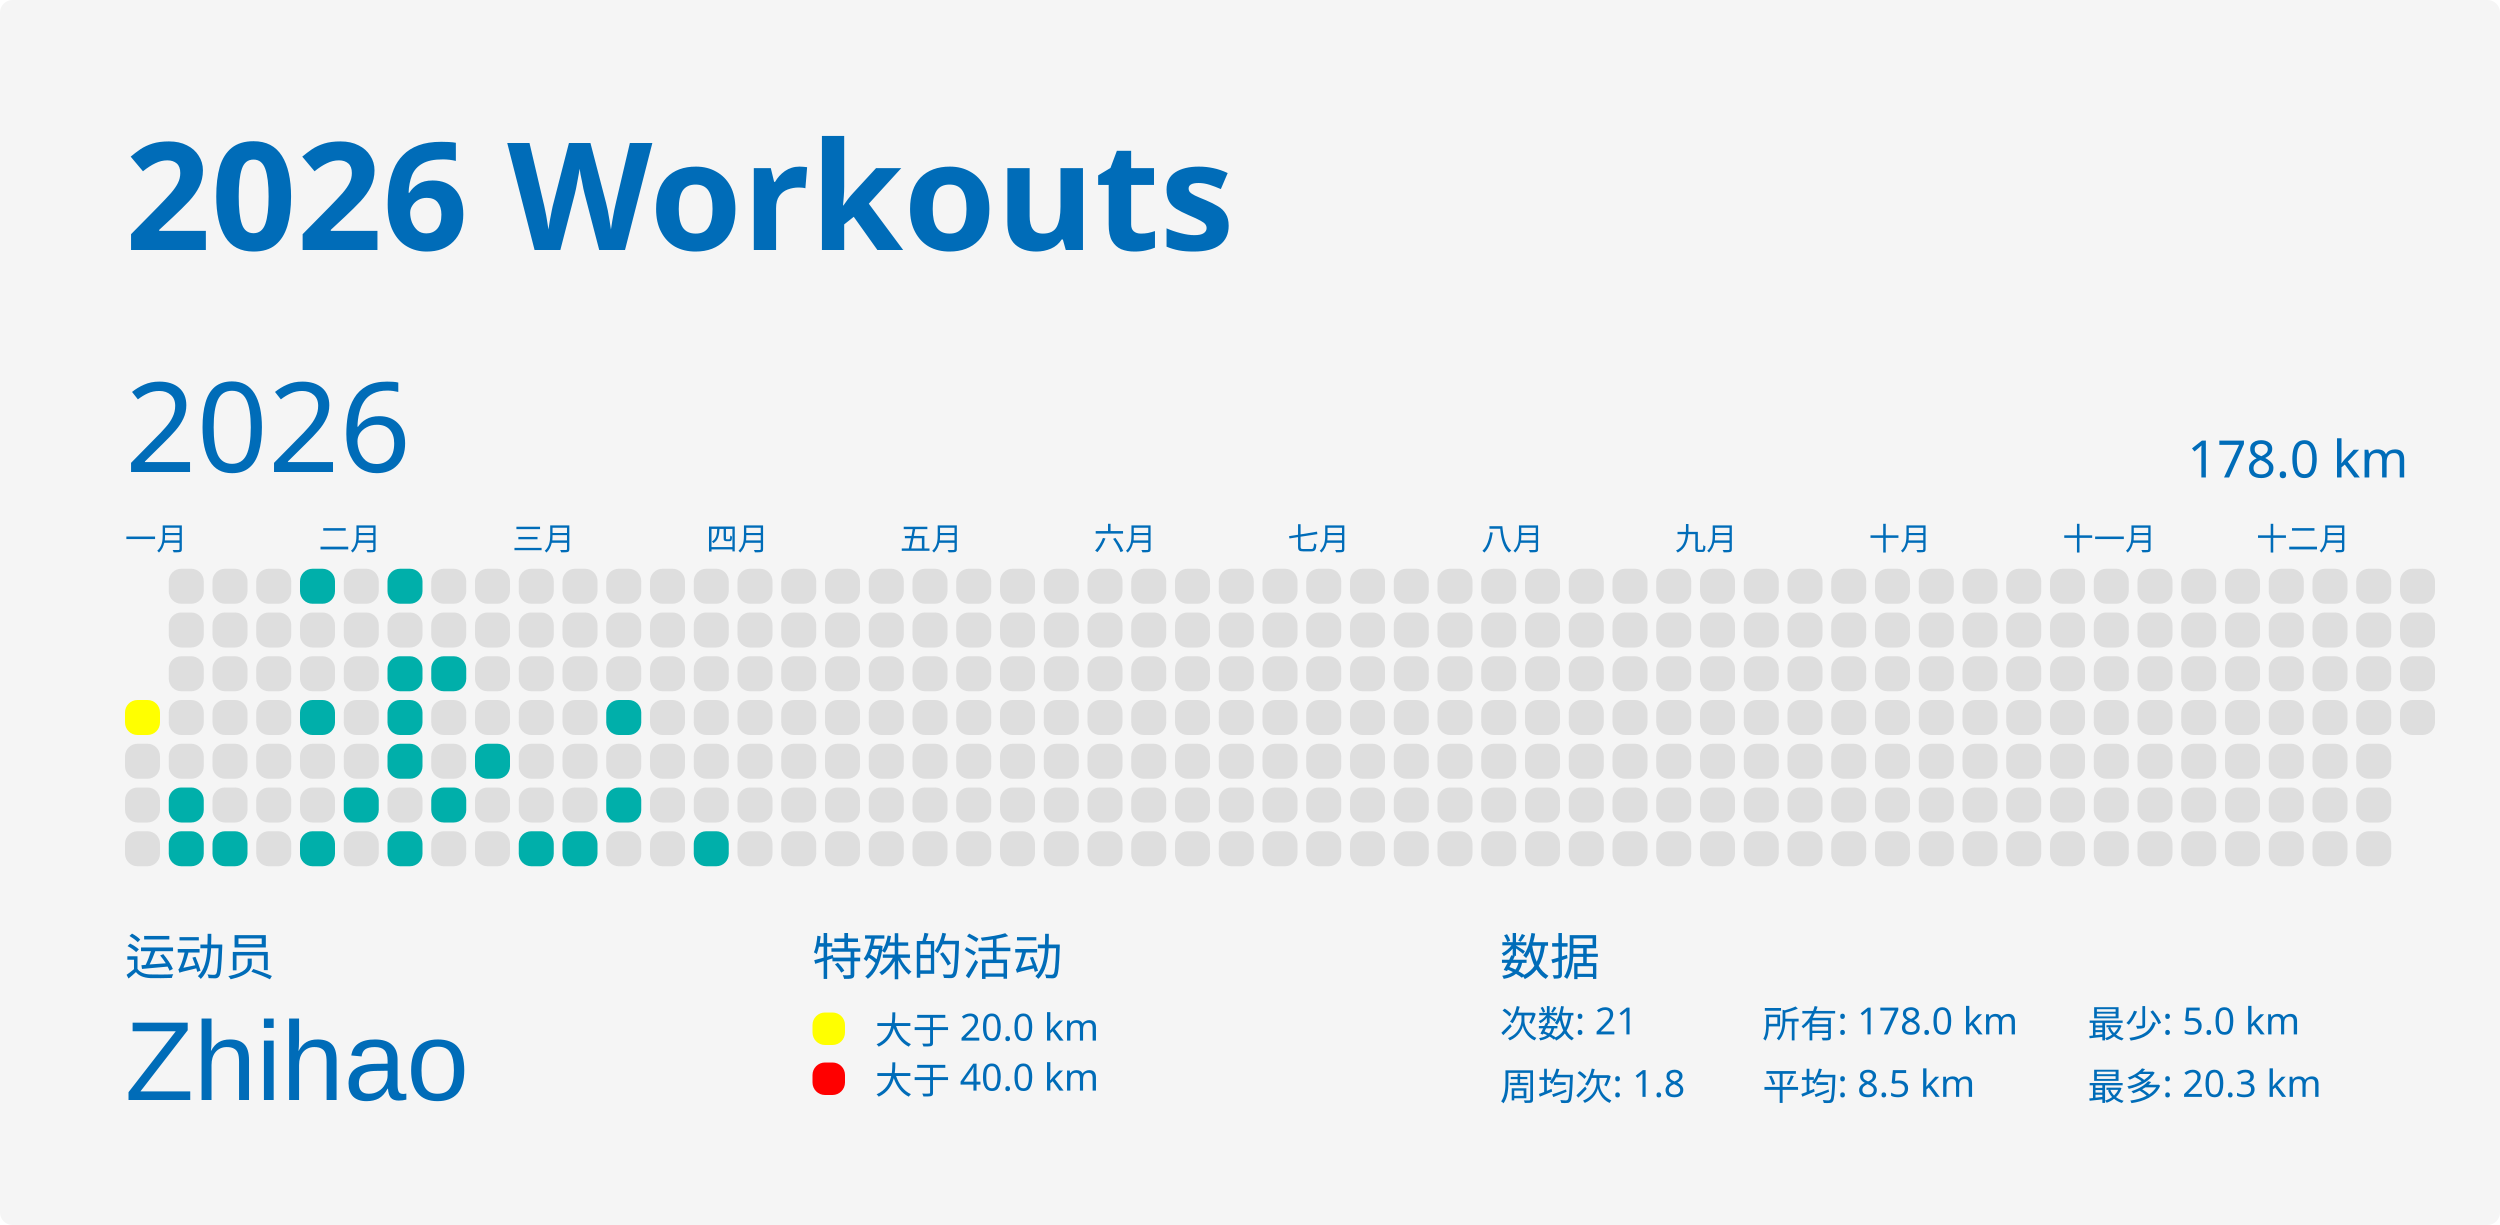
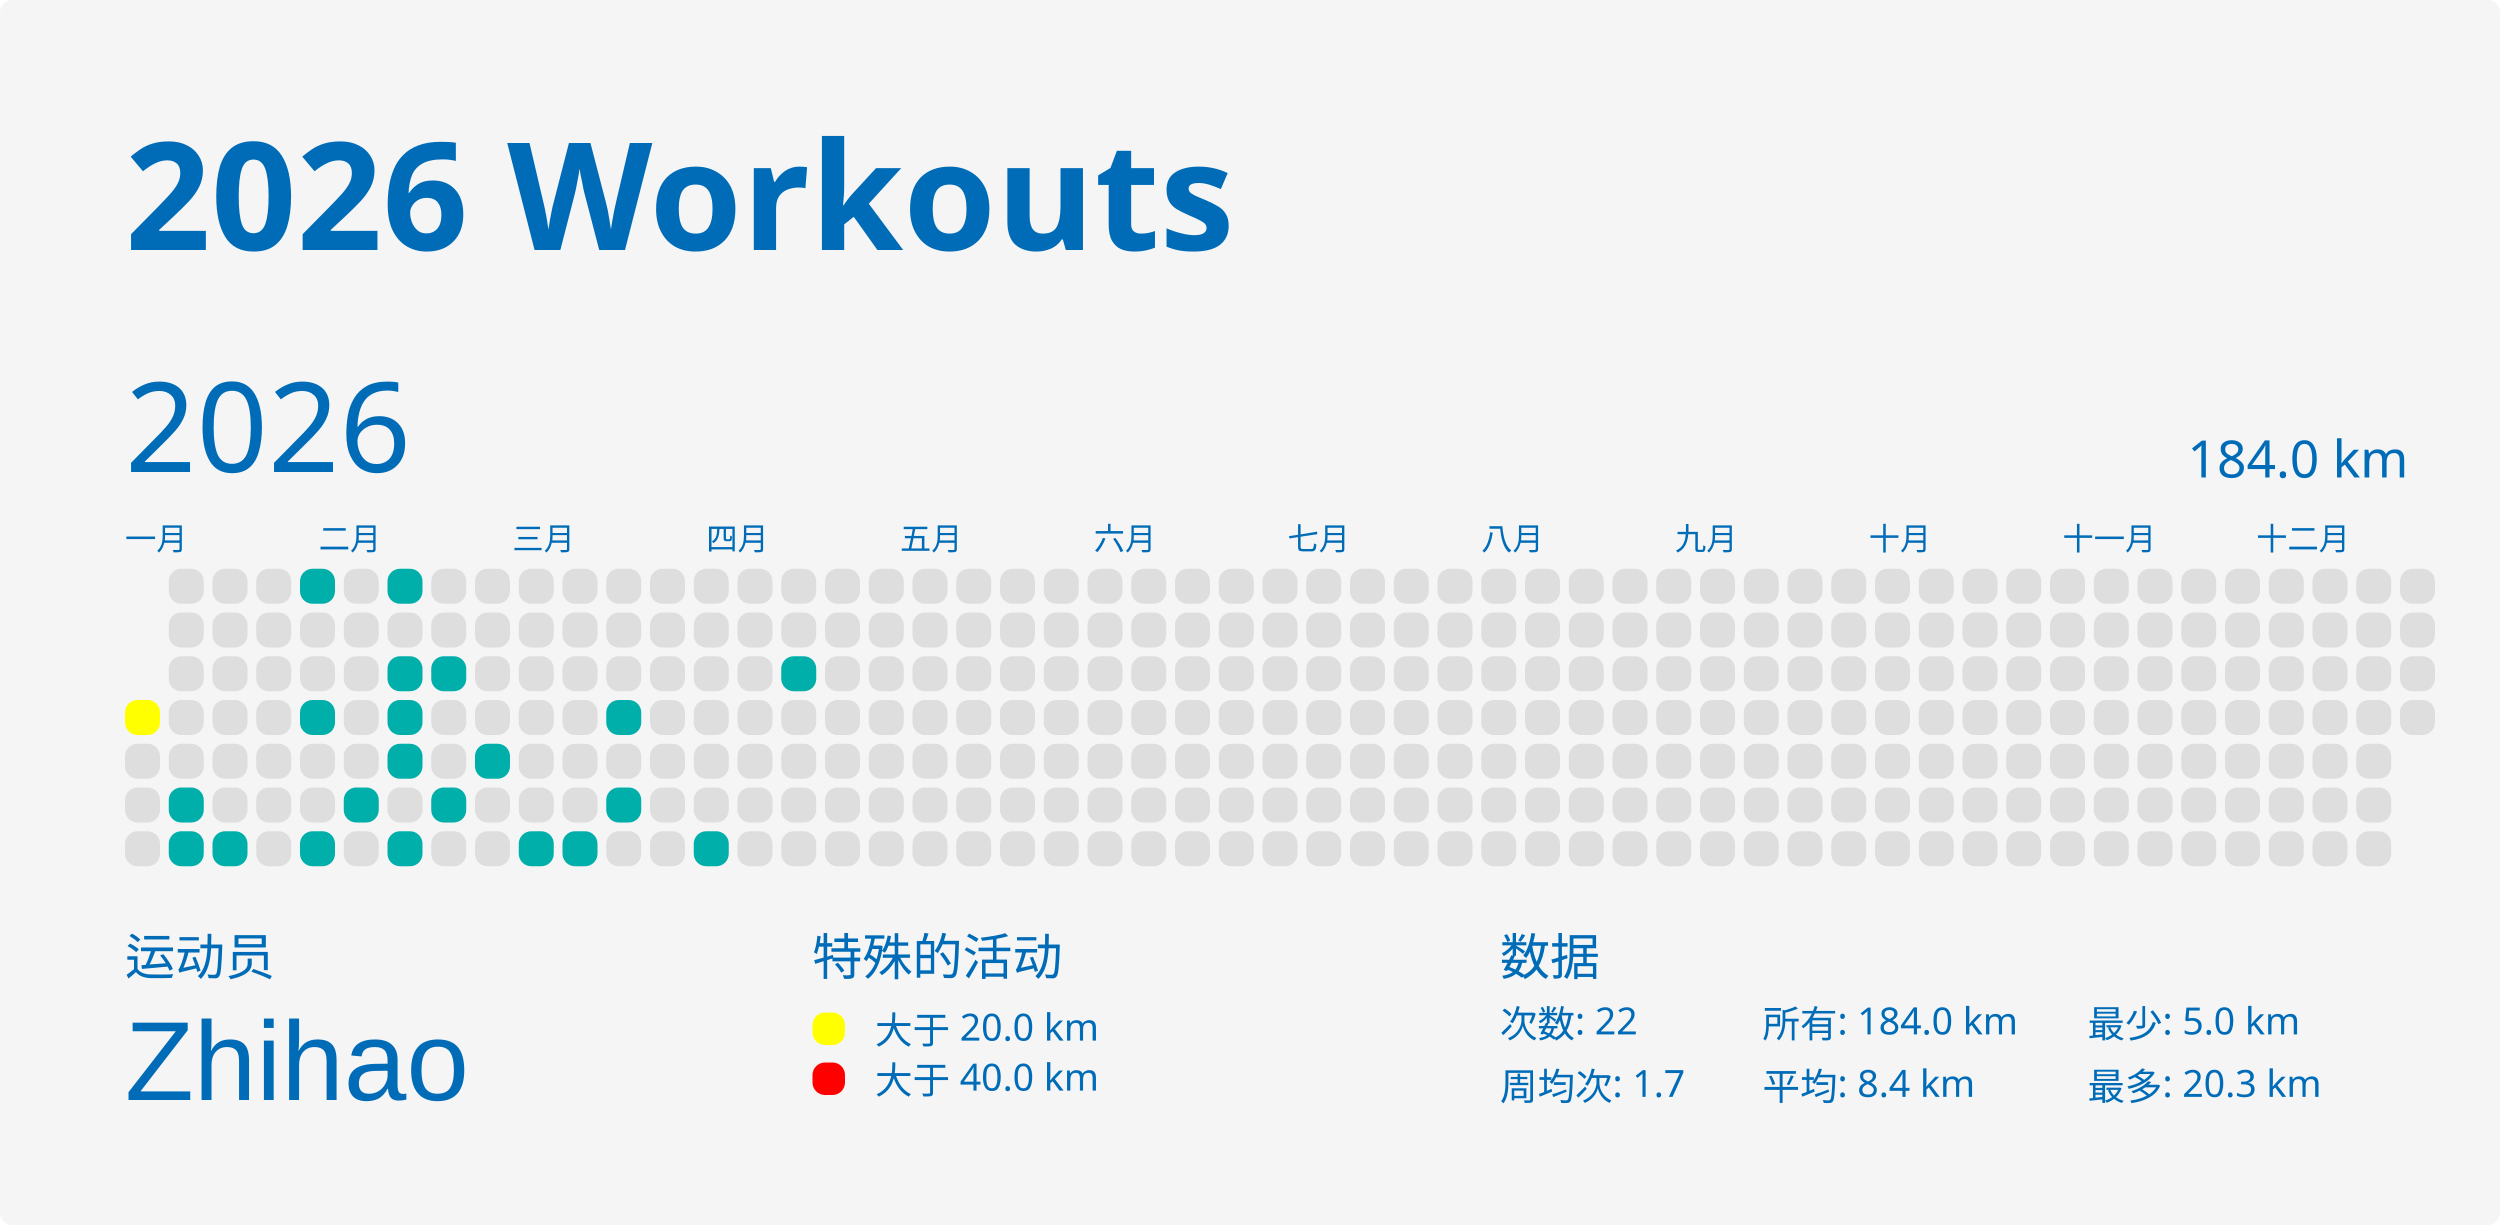
<svg xmlns="http://www.w3.org/2000/svg" baseProfile="full" height="98mm" version="1.1" viewBox="0,0,200,98" width="200mm">
  <defs />
  <rect fill="#f5f5f5" height="98" rx="1" ry="1" width="200" x="0" y="0" />
  <text fill="#006cb8" style="font-size:12px; font-family:MGI-Regular; font-weight:bold;" x="10" y="20">2026 Workouts</text>
  <text fill="#006cb8" style="font-size:4px; font-family:MGI-Regular" x="10" y="78">运动员</text>
  <text fill="#006cb8" style="font-size:9px; font-family:Arial" x="10" y="88">Zhihao</text>
  <text fill="#006cb8" style="font-size:4px; font-family:MGI-Regular" x="65" y="78">特殊的活动</text>
  <rect fill="yellow" height="2.6" rx="1" ry="1" width="2.6" x="65" y="81" />
  <text fill="#006cb8" style="font-size:3px; font-family:MGI-Regular" x="70" y="83.5">大于 20.0 km</text>
  <rect fill="red" height="2.6" rx="1" ry="1" width="2.6" x="65" y="85" />
  <text fill="#006cb8" style="font-size:3px; font-family:MGI-Regular" x="70" y="87.5">大于 40.0 km</text>
  <text fill="#006cb8" style="font-size:4px; font-family:MGI-Regular" x="120" y="78">数据</text>
-   <text fill="#006cb8" style="font-size:3px; font-family:MGI-Regular" x="120" y="83">次数: 21</text>
-   <text fill="#006cb8" style="font-size:3px; font-family:MGI-Regular" x="120" y="88">周均次: 1.8</text>
-   <text fill="#006cb8" style="font-size:3px; font-family:MGI-Regular" x="141" y="83">所有: 178.0 km</text>
-   <text fill="#006cb8" style="font-size:3px; font-family:MGI-Regular" x="141" y="88">平均: 8.5 km</text>
+   <text fill="#006cb8" style="font-size:3px; font-family:MGI-Regular" x="120" y="83">次数: 22</text>
+   <text fill="#006cb8" style="font-size:3px; font-family:MGI-Regular" x="120" y="88">周均次: 1.7</text>
+   <text fill="#006cb8" style="font-size:3px; font-family:MGI-Regular" x="141" y="83">所有: 184.0 km</text>
+   <text fill="#006cb8" style="font-size:3px; font-family:MGI-Regular" x="141" y="88">平均: 8.4 km</text>
  <text fill="#006cb8" style="font-size:3px; font-family:MGI-Regular" x="167" y="83">最少: 5.0 km</text>
  <text fill="#006cb8" style="font-size:3px; font-family:MGI-Regular" x="167" y="88">最多: 20.3 km</text>
  <text dominant-baseline="hanging" fill="#006cb8" style="font-size:10.0px; font-family:MGI-Regular;" x="10" y="30">2026</text>
-   <text dominant-baseline="hanging" fill="#006cb8" style="font-size:4.125px; font-family:MGI-Regular;" x="175" y="35">178.0 km</text>
+   <text dominant-baseline="hanging" fill="#006cb8" style="font-size:4.125px; font-family:MGI-Regular;" x="175" y="35">184.0 km</text>
  <text fill="#006cb8" style="font-size:2.5px; font-family:MGI-Regular" x="10.0" y="44">一月</text>
  <text fill="#006cb8" style="font-size:2.5px; font-family:MGI-Regular" x="25.5" y="44">二月</text>
  <text fill="#006cb8" style="font-size:2.5px; font-family:MGI-Regular" x="41.0" y="44">三月</text>
  <text fill="#006cb8" style="font-size:2.5px; font-family:MGI-Regular" x="56.5" y="44">四月</text>
  <text fill="#006cb8" style="font-size:2.5px; font-family:MGI-Regular" x="72.0" y="44">五月</text>
  <text fill="#006cb8" style="font-size:2.5px; font-family:MGI-Regular" x="87.5" y="44">六月</text>
  <text fill="#006cb8" style="font-size:2.5px; font-family:MGI-Regular" x="103.0" y="44">七月</text>
  <text fill="#006cb8" style="font-size:2.5px; font-family:MGI-Regular" x="118.5" y="44">八月</text>
  <text fill="#006cb8" style="font-size:2.5px; font-family:MGI-Regular" x="134.0" y="44">九月</text>
  <text fill="#006cb8" style="font-size:2.5px; font-family:MGI-Regular" x="149.5" y="44">十月</text>
  <text fill="#006cb8" style="font-size:2.5px; font-family:MGI-Regular" x="165.0" y="44">十一月</text>
  <text fill="#006cb8" style="font-size:2.5px; font-family:MGI-Regular" x="180.5" y="44">十二月</text>
  <rect fill="yellow" height="2.8" rx="1" ry="1" width="2.8" x="10.0" y="56.0" />
  <rect fill="#dedede" height="2.8" rx="1" ry="1" width="2.8" x="10.0" y="59.5" />
  <rect fill="#dedede" height="2.8" rx="1" ry="1" width="2.8" x="10.0" y="63.0" />
  <rect fill="#dedede" height="2.8" rx="1" ry="1" width="2.8" x="10.0" y="66.5" />
  <rect fill="#dedede" height="2.8" rx="1" ry="1" width="2.8" x="13.5" y="45.5" />
  <rect fill="#dedede" height="2.8" rx="1" ry="1" width="2.8" x="13.5" y="49.0" />
  <rect fill="#dedede" height="2.8" rx="1" ry="1" width="2.8" x="13.5" y="52.5" />
  <rect fill="#dedede" height="2.8" rx="1" ry="1" width="2.8" x="13.5" y="56.0" />
  <rect fill="#dedede" height="2.8" rx="1" ry="1" width="2.8" x="13.5" y="59.5" />
  <rect fill="#00AFAA" height="2.8" rx="1" ry="1" width="2.8" x="13.5" y="63.0" />
  <rect fill="#00AFAA" height="2.8" rx="1" ry="1" width="2.8" x="13.5" y="66.5" />
  <rect fill="#dedede" height="2.8" rx="1" ry="1" width="2.8" x="17.0" y="45.5" />
  <rect fill="#dedede" height="2.8" rx="1" ry="1" width="2.8" x="17.0" y="49.0" />
  <rect fill="#dedede" height="2.8" rx="1" ry="1" width="2.8" x="17.0" y="52.5" />
  <rect fill="#dedede" height="2.8" rx="1" ry="1" width="2.8" x="17.0" y="56.0" />
  <rect fill="#dedede" height="2.8" rx="1" ry="1" width="2.8" x="17.0" y="59.5" />
  <rect fill="#dedede" height="2.8" rx="1" ry="1" width="2.8" x="17.0" y="63.0" />
  <rect fill="#00AFAA" height="2.8" rx="1" ry="1" width="2.8" x="17.0" y="66.5" />
  <rect fill="#dedede" height="2.8" rx="1" ry="1" width="2.8" x="20.5" y="45.5" />
  <rect fill="#dedede" height="2.8" rx="1" ry="1" width="2.8" x="20.5" y="49.0" />
  <rect fill="#dedede" height="2.8" rx="1" ry="1" width="2.8" x="20.5" y="52.5" />
  <rect fill="#dedede" height="2.8" rx="1" ry="1" width="2.8" x="20.5" y="56.0" />
  <rect fill="#dedede" height="2.8" rx="1" ry="1" width="2.8" x="20.5" y="59.5" />
  <rect fill="#dedede" height="2.8" rx="1" ry="1" width="2.8" x="20.5" y="63.0" />
  <rect fill="#dedede" height="2.8" rx="1" ry="1" width="2.8" x="20.5" y="66.5" />
  <rect fill="#00AFAA" height="2.8" rx="1" ry="1" width="2.8" x="24.0" y="45.5" />
  <rect fill="#dedede" height="2.8" rx="1" ry="1" width="2.8" x="24.0" y="49.0" />
  <rect fill="#dedede" height="2.8" rx="1" ry="1" width="2.8" x="24.0" y="52.5" />
  <rect fill="#00AFAA" height="2.8" rx="1" ry="1" width="2.8" x="24.0" y="56.0" />
  <rect fill="#dedede" height="2.8" rx="1" ry="1" width="2.8" x="24.0" y="59.5" />
  <rect fill="#dedede" height="2.8" rx="1" ry="1" width="2.8" x="24.0" y="63.0" />
  <rect fill="#00AFAA" height="2.8" rx="1" ry="1" width="2.8" x="24.0" y="66.5" />
  <rect fill="#dedede" height="2.8" rx="1" ry="1" width="2.8" x="27.5" y="45.5" />
  <rect fill="#dedede" height="2.8" rx="1" ry="1" width="2.8" x="27.5" y="49.0" />
  <rect fill="#dedede" height="2.8" rx="1" ry="1" width="2.8" x="27.5" y="52.5" />
  <rect fill="#dedede" height="2.8" rx="1" ry="1" width="2.8" x="27.5" y="56.0" />
  <rect fill="#dedede" height="2.8" rx="1" ry="1" width="2.8" x="27.5" y="59.5" />
  <rect fill="#00AFAA" height="2.8" rx="1" ry="1" width="2.8" x="27.5" y="63.0" />
  <rect fill="#dedede" height="2.8" rx="1" ry="1" width="2.8" x="27.5" y="66.5" />
  <rect fill="#00AFAA" height="2.8" rx="1" ry="1" width="2.8" x="31.0" y="45.5" />
  <rect fill="#dedede" height="2.8" rx="1" ry="1" width="2.8" x="31.0" y="49.0" />
  <rect fill="#00AFAA" height="2.8" rx="1" ry="1" width="2.8" x="31.0" y="52.5" />
  <rect fill="#00AFAA" height="2.8" rx="1" ry="1" width="2.8" x="31.0" y="56.0" />
  <rect fill="#00AFAA" height="2.8" rx="1" ry="1" width="2.8" x="31.0" y="59.5" />
  <rect fill="#dedede" height="2.8" rx="1" ry="1" width="2.8" x="31.0" y="63.0" />
  <rect fill="#00AFAA" height="2.8" rx="1" ry="1" width="2.8" x="31.0" y="66.5" />
  <rect fill="#dedede" height="2.8" rx="1" ry="1" width="2.8" x="34.5" y="45.5" />
  <rect fill="#dedede" height="2.8" rx="1" ry="1" width="2.8" x="34.5" y="49.0" />
  <rect fill="#00AFAA" height="2.8" rx="1" ry="1" width="2.8" x="34.5" y="52.5" />
  <rect fill="#dedede" height="2.8" rx="1" ry="1" width="2.8" x="34.5" y="56.0" />
  <rect fill="#dedede" height="2.8" rx="1" ry="1" width="2.8" x="34.5" y="59.5" />
  <rect fill="#00AFAA" height="2.8" rx="1" ry="1" width="2.8" x="34.5" y="63.0" />
  <rect fill="#dedede" height="2.8" rx="1" ry="1" width="2.8" x="34.5" y="66.5" />
  <rect fill="#dedede" height="2.8" rx="1" ry="1" width="2.8" x="38.0" y="45.5" />
  <rect fill="#dedede" height="2.8" rx="1" ry="1" width="2.8" x="38.0" y="49.0" />
  <rect fill="#dedede" height="2.8" rx="1" ry="1" width="2.8" x="38.0" y="52.5" />
  <rect fill="#dedede" height="2.8" rx="1" ry="1" width="2.8" x="38.0" y="56.0" />
  <rect fill="#00AFAA" height="2.8" rx="1" ry="1" width="2.8" x="38.0" y="59.5" />
  <rect fill="#dedede" height="2.8" rx="1" ry="1" width="2.8" x="38.0" y="63.0" />
  <rect fill="#dedede" height="2.8" rx="1" ry="1" width="2.8" x="38.0" y="66.5" />
  <rect fill="#dedede" height="2.8" rx="1" ry="1" width="2.8" x="41.5" y="45.5" />
  <rect fill="#dedede" height="2.8" rx="1" ry="1" width="2.8" x="41.5" y="49.0" />
  <rect fill="#dedede" height="2.8" rx="1" ry="1" width="2.8" x="41.5" y="52.5" />
  <rect fill="#dedede" height="2.8" rx="1" ry="1" width="2.8" x="41.5" y="56.0" />
  <rect fill="#dedede" height="2.8" rx="1" ry="1" width="2.8" x="41.5" y="59.5" />
  <rect fill="#dedede" height="2.8" rx="1" ry="1" width="2.8" x="41.5" y="63.0" />
  <rect fill="#00AFAA" height="2.8" rx="1" ry="1" width="2.8" x="41.5" y="66.5" />
  <rect fill="#dedede" height="2.8" rx="1" ry="1" width="2.8" x="45.0" y="45.5" />
  <rect fill="#dedede" height="2.8" rx="1" ry="1" width="2.8" x="45.0" y="49.0" />
  <rect fill="#dedede" height="2.8" rx="1" ry="1" width="2.8" x="45.0" y="52.5" />
  <rect fill="#dedede" height="2.8" rx="1" ry="1" width="2.8" x="45.0" y="56.0" />
  <rect fill="#dedede" height="2.8" rx="1" ry="1" width="2.8" x="45.0" y="59.5" />
  <rect fill="#dedede" height="2.8" rx="1" ry="1" width="2.8" x="45.0" y="63.0" />
  <rect fill="#00AFAA" height="2.8" rx="1" ry="1" width="2.8" x="45.0" y="66.5" />
  <rect fill="#dedede" height="2.8" rx="1" ry="1" width="2.8" x="48.5" y="45.5" />
  <rect fill="#dedede" height="2.8" rx="1" ry="1" width="2.8" x="48.5" y="49.0" />
  <rect fill="#dedede" height="2.8" rx="1" ry="1" width="2.8" x="48.5" y="52.5" />
  <rect fill="#00AFAA" height="2.8" rx="1" ry="1" width="2.8" x="48.5" y="56.0" />
  <rect fill="#dedede" height="2.8" rx="1" ry="1" width="2.8" x="48.5" y="59.5" />
  <rect fill="#00AFAA" height="2.8" rx="1" ry="1" width="2.8" x="48.5" y="63.0" />
  <rect fill="#dedede" height="2.8" rx="1" ry="1" width="2.8" x="48.5" y="66.5" />
  <rect fill="#dedede" height="2.8" rx="1" ry="1" width="2.8" x="52.0" y="45.5" />
  <rect fill="#dedede" height="2.8" rx="1" ry="1" width="2.8" x="52.0" y="49.0" />
  <rect fill="#dedede" height="2.8" rx="1" ry="1" width="2.8" x="52.0" y="52.5" />
  <rect fill="#dedede" height="2.8" rx="1" ry="1" width="2.8" x="52.0" y="56.0" />
  <rect fill="#dedede" height="2.8" rx="1" ry="1" width="2.8" x="52.0" y="59.5" />
  <rect fill="#dedede" height="2.8" rx="1" ry="1" width="2.8" x="52.0" y="63.0" />
  <rect fill="#dedede" height="2.8" rx="1" ry="1" width="2.8" x="52.0" y="66.5" />
  <rect fill="#dedede" height="2.8" rx="1" ry="1" width="2.8" x="55.5" y="45.5" />
  <rect fill="#dedede" height="2.8" rx="1" ry="1" width="2.8" x="55.5" y="49.0" />
  <rect fill="#dedede" height="2.8" rx="1" ry="1" width="2.8" x="55.5" y="52.5" />
  <rect fill="#dedede" height="2.8" rx="1" ry="1" width="2.8" x="55.5" y="56.0" />
  <rect fill="#dedede" height="2.8" rx="1" ry="1" width="2.8" x="55.5" y="59.5" />
  <rect fill="#dedede" height="2.8" rx="1" ry="1" width="2.8" x="55.5" y="63.0" />
  <rect fill="#00AFAA" height="2.8" rx="1" ry="1" width="2.8" x="55.5" y="66.5" />
  <rect fill="#dedede" height="2.8" rx="1" ry="1" width="2.8" x="59.0" y="45.5" />
  <rect fill="#dedede" height="2.8" rx="1" ry="1" width="2.8" x="59.0" y="49.0" />
  <rect fill="#dedede" height="2.8" rx="1" ry="1" width="2.8" x="59.0" y="52.5" />
  <rect fill="#dedede" height="2.8" rx="1" ry="1" width="2.8" x="59.0" y="56.0" />
  <rect fill="#dedede" height="2.8" rx="1" ry="1" width="2.8" x="59.0" y="59.5" />
  <rect fill="#dedede" height="2.8" rx="1" ry="1" width="2.8" x="59.0" y="63.0" />
  <rect fill="#dedede" height="2.8" rx="1" ry="1" width="2.8" x="59.0" y="66.5" />
  <rect fill="#dedede" height="2.8" rx="1" ry="1" width="2.8" x="62.5" y="45.5" />
  <rect fill="#dedede" height="2.8" rx="1" ry="1" width="2.8" x="62.5" y="49.0" />
-   <rect fill="#dedede" height="2.8" rx="1" ry="1" width="2.8" x="62.5" y="52.5" />
+   <rect fill="#00AFAA" height="2.8" rx="1" ry="1" width="2.8" x="62.5" y="52.5" />
  <rect fill="#dedede" height="2.8" rx="1" ry="1" width="2.8" x="62.5" y="56.0" />
  <rect fill="#dedede" height="2.8" rx="1" ry="1" width="2.8" x="62.5" y="59.5" />
  <rect fill="#dedede" height="2.8" rx="1" ry="1" width="2.8" x="62.5" y="63.0" />
  <rect fill="#dedede" height="2.8" rx="1" ry="1" width="2.8" x="62.5" y="66.5" />
  <rect fill="#dedede" height="2.8" rx="1" ry="1" width="2.8" x="66.0" y="45.5" />
  <rect fill="#dedede" height="2.8" rx="1" ry="1" width="2.8" x="66.0" y="49.0" />
  <rect fill="#dedede" height="2.8" rx="1" ry="1" width="2.8" x="66.0" y="52.5" />
  <rect fill="#dedede" height="2.8" rx="1" ry="1" width="2.8" x="66.0" y="56.0" />
  <rect fill="#dedede" height="2.8" rx="1" ry="1" width="2.8" x="66.0" y="59.5" />
  <rect fill="#dedede" height="2.8" rx="1" ry="1" width="2.8" x="66.0" y="63.0" />
  <rect fill="#dedede" height="2.8" rx="1" ry="1" width="2.8" x="66.0" y="66.5" />
  <rect fill="#dedede" height="2.8" rx="1" ry="1" width="2.8" x="69.5" y="45.5" />
  <rect fill="#dedede" height="2.8" rx="1" ry="1" width="2.8" x="69.5" y="49.0" />
  <rect fill="#dedede" height="2.8" rx="1" ry="1" width="2.8" x="69.5" y="52.5" />
  <rect fill="#dedede" height="2.8" rx="1" ry="1" width="2.8" x="69.5" y="56.0" />
  <rect fill="#dedede" height="2.8" rx="1" ry="1" width="2.8" x="69.5" y="59.5" />
  <rect fill="#dedede" height="2.8" rx="1" ry="1" width="2.8" x="69.5" y="63.0" />
  <rect fill="#dedede" height="2.8" rx="1" ry="1" width="2.8" x="69.5" y="66.5" />
  <rect fill="#dedede" height="2.8" rx="1" ry="1" width="2.8" x="73.0" y="45.5" />
  <rect fill="#dedede" height="2.8" rx="1" ry="1" width="2.8" x="73.0" y="49.0" />
  <rect fill="#dedede" height="2.8" rx="1" ry="1" width="2.8" x="73.0" y="52.5" />
  <rect fill="#dedede" height="2.8" rx="1" ry="1" width="2.8" x="73.0" y="56.0" />
  <rect fill="#dedede" height="2.8" rx="1" ry="1" width="2.8" x="73.0" y="59.5" />
  <rect fill="#dedede" height="2.8" rx="1" ry="1" width="2.8" x="73.0" y="63.0" />
  <rect fill="#dedede" height="2.8" rx="1" ry="1" width="2.8" x="73.0" y="66.5" />
  <rect fill="#dedede" height="2.8" rx="1" ry="1" width="2.8" x="76.5" y="45.5" />
  <rect fill="#dedede" height="2.8" rx="1" ry="1" width="2.8" x="76.5" y="49.0" />
  <rect fill="#dedede" height="2.8" rx="1" ry="1" width="2.8" x="76.5" y="52.5" />
  <rect fill="#dedede" height="2.8" rx="1" ry="1" width="2.8" x="76.5" y="56.0" />
  <rect fill="#dedede" height="2.8" rx="1" ry="1" width="2.8" x="76.5" y="59.5" />
  <rect fill="#dedede" height="2.8" rx="1" ry="1" width="2.8" x="76.5" y="63.0" />
  <rect fill="#dedede" height="2.8" rx="1" ry="1" width="2.8" x="76.5" y="66.5" />
  <rect fill="#dedede" height="2.8" rx="1" ry="1" width="2.8" x="80.0" y="45.5" />
  <rect fill="#dedede" height="2.8" rx="1" ry="1" width="2.8" x="80.0" y="49.0" />
  <rect fill="#dedede" height="2.8" rx="1" ry="1" width="2.8" x="80.0" y="52.5" />
  <rect fill="#dedede" height="2.8" rx="1" ry="1" width="2.8" x="80.0" y="56.0" />
  <rect fill="#dedede" height="2.8" rx="1" ry="1" width="2.8" x="80.0" y="59.5" />
  <rect fill="#dedede" height="2.8" rx="1" ry="1" width="2.8" x="80.0" y="63.0" />
  <rect fill="#dedede" height="2.8" rx="1" ry="1" width="2.8" x="80.0" y="66.5" />
  <rect fill="#dedede" height="2.8" rx="1" ry="1" width="2.8" x="83.5" y="45.5" />
  <rect fill="#dedede" height="2.8" rx="1" ry="1" width="2.8" x="83.5" y="49.0" />
  <rect fill="#dedede" height="2.8" rx="1" ry="1" width="2.8" x="83.5" y="52.5" />
  <rect fill="#dedede" height="2.8" rx="1" ry="1" width="2.8" x="83.5" y="56.0" />
  <rect fill="#dedede" height="2.8" rx="1" ry="1" width="2.8" x="83.5" y="59.5" />
  <rect fill="#dedede" height="2.8" rx="1" ry="1" width="2.8" x="83.5" y="63.0" />
  <rect fill="#dedede" height="2.8" rx="1" ry="1" width="2.8" x="83.5" y="66.5" />
  <rect fill="#dedede" height="2.8" rx="1" ry="1" width="2.8" x="87.0" y="45.5" />
  <rect fill="#dedede" height="2.8" rx="1" ry="1" width="2.8" x="87.0" y="49.0" />
  <rect fill="#dedede" height="2.8" rx="1" ry="1" width="2.8" x="87.0" y="52.5" />
  <rect fill="#dedede" height="2.8" rx="1" ry="1" width="2.8" x="87.0" y="56.0" />
  <rect fill="#dedede" height="2.8" rx="1" ry="1" width="2.8" x="87.0" y="59.5" />
  <rect fill="#dedede" height="2.8" rx="1" ry="1" width="2.8" x="87.0" y="63.0" />
  <rect fill="#dedede" height="2.8" rx="1" ry="1" width="2.8" x="87.0" y="66.5" />
  <rect fill="#dedede" height="2.8" rx="1" ry="1" width="2.8" x="90.5" y="45.5" />
  <rect fill="#dedede" height="2.8" rx="1" ry="1" width="2.8" x="90.5" y="49.0" />
  <rect fill="#dedede" height="2.8" rx="1" ry="1" width="2.8" x="90.5" y="52.5" />
  <rect fill="#dedede" height="2.8" rx="1" ry="1" width="2.8" x="90.5" y="56.0" />
  <rect fill="#dedede" height="2.8" rx="1" ry="1" width="2.8" x="90.5" y="59.5" />
  <rect fill="#dedede" height="2.8" rx="1" ry="1" width="2.8" x="90.5" y="63.0" />
  <rect fill="#dedede" height="2.8" rx="1" ry="1" width="2.8" x="90.5" y="66.5" />
  <rect fill="#dedede" height="2.8" rx="1" ry="1" width="2.8" x="94.0" y="45.5" />
  <rect fill="#dedede" height="2.8" rx="1" ry="1" width="2.8" x="94.0" y="49.0" />
  <rect fill="#dedede" height="2.8" rx="1" ry="1" width="2.8" x="94.0" y="52.5" />
  <rect fill="#dedede" height="2.8" rx="1" ry="1" width="2.8" x="94.0" y="56.0" />
  <rect fill="#dedede" height="2.8" rx="1" ry="1" width="2.8" x="94.0" y="59.5" />
  <rect fill="#dedede" height="2.8" rx="1" ry="1" width="2.8" x="94.0" y="63.0" />
  <rect fill="#dedede" height="2.8" rx="1" ry="1" width="2.8" x="94.0" y="66.5" />
  <rect fill="#dedede" height="2.8" rx="1" ry="1" width="2.8" x="97.5" y="45.5" />
  <rect fill="#dedede" height="2.8" rx="1" ry="1" width="2.8" x="97.5" y="49.0" />
  <rect fill="#dedede" height="2.8" rx="1" ry="1" width="2.8" x="97.5" y="52.5" />
  <rect fill="#dedede" height="2.8" rx="1" ry="1" width="2.8" x="97.5" y="56.0" />
  <rect fill="#dedede" height="2.8" rx="1" ry="1" width="2.8" x="97.5" y="59.5" />
  <rect fill="#dedede" height="2.8" rx="1" ry="1" width="2.8" x="97.5" y="63.0" />
  <rect fill="#dedede" height="2.8" rx="1" ry="1" width="2.8" x="97.5" y="66.5" />
  <rect fill="#dedede" height="2.8" rx="1" ry="1" width="2.8" x="101.0" y="45.5" />
  <rect fill="#dedede" height="2.8" rx="1" ry="1" width="2.8" x="101.0" y="49.0" />
  <rect fill="#dedede" height="2.8" rx="1" ry="1" width="2.8" x="101.0" y="52.5" />
  <rect fill="#dedede" height="2.8" rx="1" ry="1" width="2.8" x="101.0" y="56.0" />
  <rect fill="#dedede" height="2.8" rx="1" ry="1" width="2.8" x="101.0" y="59.5" />
  <rect fill="#dedede" height="2.8" rx="1" ry="1" width="2.8" x="101.0" y="63.0" />
  <rect fill="#dedede" height="2.8" rx="1" ry="1" width="2.8" x="101.0" y="66.5" />
  <rect fill="#dedede" height="2.8" rx="1" ry="1" width="2.8" x="104.5" y="45.5" />
  <rect fill="#dedede" height="2.8" rx="1" ry="1" width="2.8" x="104.5" y="49.0" />
  <rect fill="#dedede" height="2.8" rx="1" ry="1" width="2.8" x="104.5" y="52.5" />
  <rect fill="#dedede" height="2.8" rx="1" ry="1" width="2.8" x="104.5" y="56.0" />
  <rect fill="#dedede" height="2.8" rx="1" ry="1" width="2.8" x="104.5" y="59.5" />
  <rect fill="#dedede" height="2.8" rx="1" ry="1" width="2.8" x="104.5" y="63.0" />
  <rect fill="#dedede" height="2.8" rx="1" ry="1" width="2.8" x="104.5" y="66.5" />
  <rect fill="#dedede" height="2.8" rx="1" ry="1" width="2.8" x="108.0" y="45.5" />
  <rect fill="#dedede" height="2.8" rx="1" ry="1" width="2.8" x="108.0" y="49.0" />
  <rect fill="#dedede" height="2.8" rx="1" ry="1" width="2.8" x="108.0" y="52.5" />
  <rect fill="#dedede" height="2.8" rx="1" ry="1" width="2.8" x="108.0" y="56.0" />
  <rect fill="#dedede" height="2.8" rx="1" ry="1" width="2.8" x="108.0" y="59.5" />
  <rect fill="#dedede" height="2.8" rx="1" ry="1" width="2.8" x="108.0" y="63.0" />
  <rect fill="#dedede" height="2.8" rx="1" ry="1" width="2.8" x="108.0" y="66.5" />
  <rect fill="#dedede" height="2.8" rx="1" ry="1" width="2.8" x="111.5" y="45.5" />
  <rect fill="#dedede" height="2.8" rx="1" ry="1" width="2.8" x="111.5" y="49.0" />
  <rect fill="#dedede" height="2.8" rx="1" ry="1" width="2.8" x="111.5" y="52.5" />
  <rect fill="#dedede" height="2.8" rx="1" ry="1" width="2.8" x="111.5" y="56.0" />
  <rect fill="#dedede" height="2.8" rx="1" ry="1" width="2.8" x="111.5" y="59.5" />
  <rect fill="#dedede" height="2.8" rx="1" ry="1" width="2.8" x="111.5" y="63.0" />
  <rect fill="#dedede" height="2.8" rx="1" ry="1" width="2.8" x="111.5" y="66.5" />
  <rect fill="#dedede" height="2.8" rx="1" ry="1" width="2.8" x="115.0" y="45.5" />
  <rect fill="#dedede" height="2.8" rx="1" ry="1" width="2.8" x="115.0" y="49.0" />
  <rect fill="#dedede" height="2.8" rx="1" ry="1" width="2.8" x="115.0" y="52.5" />
  <rect fill="#dedede" height="2.8" rx="1" ry="1" width="2.8" x="115.0" y="56.0" />
  <rect fill="#dedede" height="2.8" rx="1" ry="1" width="2.8" x="115.0" y="59.5" />
  <rect fill="#dedede" height="2.8" rx="1" ry="1" width="2.8" x="115.0" y="63.0" />
  <rect fill="#dedede" height="2.8" rx="1" ry="1" width="2.8" x="115.0" y="66.5" />
  <rect fill="#dedede" height="2.8" rx="1" ry="1" width="2.8" x="118.5" y="45.5" />
  <rect fill="#dedede" height="2.8" rx="1" ry="1" width="2.8" x="118.5" y="49.0" />
  <rect fill="#dedede" height="2.8" rx="1" ry="1" width="2.8" x="118.5" y="52.5" />
  <rect fill="#dedede" height="2.8" rx="1" ry="1" width="2.8" x="118.5" y="56.0" />
  <rect fill="#dedede" height="2.8" rx="1" ry="1" width="2.8" x="118.5" y="59.5" />
  <rect fill="#dedede" height="2.8" rx="1" ry="1" width="2.8" x="118.5" y="63.0" />
  <rect fill="#dedede" height="2.8" rx="1" ry="1" width="2.8" x="118.5" y="66.5" />
  <rect fill="#dedede" height="2.8" rx="1" ry="1" width="2.8" x="122.0" y="45.5" />
  <rect fill="#dedede" height="2.8" rx="1" ry="1" width="2.8" x="122.0" y="49.0" />
  <rect fill="#dedede" height="2.8" rx="1" ry="1" width="2.8" x="122.0" y="52.5" />
  <rect fill="#dedede" height="2.8" rx="1" ry="1" width="2.8" x="122.0" y="56.0" />
  <rect fill="#dedede" height="2.8" rx="1" ry="1" width="2.8" x="122.0" y="59.5" />
  <rect fill="#dedede" height="2.8" rx="1" ry="1" width="2.8" x="122.0" y="63.0" />
  <rect fill="#dedede" height="2.8" rx="1" ry="1" width="2.8" x="122.0" y="66.5" />
  <rect fill="#dedede" height="2.8" rx="1" ry="1" width="2.8" x="125.5" y="45.5" />
  <rect fill="#dedede" height="2.8" rx="1" ry="1" width="2.8" x="125.5" y="49.0" />
  <rect fill="#dedede" height="2.8" rx="1" ry="1" width="2.8" x="125.5" y="52.5" />
  <rect fill="#dedede" height="2.8" rx="1" ry="1" width="2.8" x="125.5" y="56.0" />
  <rect fill="#dedede" height="2.8" rx="1" ry="1" width="2.8" x="125.5" y="59.5" />
  <rect fill="#dedede" height="2.8" rx="1" ry="1" width="2.8" x="125.5" y="63.0" />
  <rect fill="#dedede" height="2.8" rx="1" ry="1" width="2.8" x="125.5" y="66.5" />
  <rect fill="#dedede" height="2.8" rx="1" ry="1" width="2.8" x="129.0" y="45.5" />
  <rect fill="#dedede" height="2.8" rx="1" ry="1" width="2.8" x="129.0" y="49.0" />
  <rect fill="#dedede" height="2.8" rx="1" ry="1" width="2.8" x="129.0" y="52.5" />
  <rect fill="#dedede" height="2.8" rx="1" ry="1" width="2.8" x="129.0" y="56.0" />
  <rect fill="#dedede" height="2.8" rx="1" ry="1" width="2.8" x="129.0" y="59.5" />
  <rect fill="#dedede" height="2.8" rx="1" ry="1" width="2.8" x="129.0" y="63.0" />
  <rect fill="#dedede" height="2.8" rx="1" ry="1" width="2.8" x="129.0" y="66.5" />
  <rect fill="#dedede" height="2.8" rx="1" ry="1" width="2.8" x="132.5" y="45.5" />
  <rect fill="#dedede" height="2.8" rx="1" ry="1" width="2.8" x="132.5" y="49.0" />
  <rect fill="#dedede" height="2.8" rx="1" ry="1" width="2.8" x="132.5" y="52.5" />
  <rect fill="#dedede" height="2.8" rx="1" ry="1" width="2.8" x="132.5" y="56.0" />
  <rect fill="#dedede" height="2.8" rx="1" ry="1" width="2.8" x="132.5" y="59.5" />
  <rect fill="#dedede" height="2.8" rx="1" ry="1" width="2.8" x="132.5" y="63.0" />
  <rect fill="#dedede" height="2.8" rx="1" ry="1" width="2.8" x="132.5" y="66.5" />
  <rect fill="#dedede" height="2.8" rx="1" ry="1" width="2.8" x="136.0" y="45.5" />
  <rect fill="#dedede" height="2.8" rx="1" ry="1" width="2.8" x="136.0" y="49.0" />
  <rect fill="#dedede" height="2.8" rx="1" ry="1" width="2.8" x="136.0" y="52.5" />
  <rect fill="#dedede" height="2.8" rx="1" ry="1" width="2.8" x="136.0" y="56.0" />
  <rect fill="#dedede" height="2.8" rx="1" ry="1" width="2.8" x="136.0" y="59.5" />
  <rect fill="#dedede" height="2.8" rx="1" ry="1" width="2.8" x="136.0" y="63.0" />
  <rect fill="#dedede" height="2.8" rx="1" ry="1" width="2.8" x="136.0" y="66.5" />
  <rect fill="#dedede" height="2.8" rx="1" ry="1" width="2.8" x="139.5" y="45.5" />
  <rect fill="#dedede" height="2.8" rx="1" ry="1" width="2.8" x="139.5" y="49.0" />
  <rect fill="#dedede" height="2.8" rx="1" ry="1" width="2.8" x="139.5" y="52.5" />
  <rect fill="#dedede" height="2.8" rx="1" ry="1" width="2.8" x="139.5" y="56.0" />
  <rect fill="#dedede" height="2.8" rx="1" ry="1" width="2.8" x="139.5" y="59.5" />
  <rect fill="#dedede" height="2.8" rx="1" ry="1" width="2.8" x="139.5" y="63.0" />
  <rect fill="#dedede" height="2.8" rx="1" ry="1" width="2.8" x="139.5" y="66.5" />
  <rect fill="#dedede" height="2.8" rx="1" ry="1" width="2.8" x="143.0" y="45.5" />
  <rect fill="#dedede" height="2.8" rx="1" ry="1" width="2.8" x="143.0" y="49.0" />
  <rect fill="#dedede" height="2.8" rx="1" ry="1" width="2.8" x="143.0" y="52.5" />
  <rect fill="#dedede" height="2.8" rx="1" ry="1" width="2.8" x="143.0" y="56.0" />
  <rect fill="#dedede" height="2.8" rx="1" ry="1" width="2.8" x="143.0" y="59.5" />
  <rect fill="#dedede" height="2.8" rx="1" ry="1" width="2.8" x="143.0" y="63.0" />
  <rect fill="#dedede" height="2.8" rx="1" ry="1" width="2.8" x="143.0" y="66.5" />
  <rect fill="#dedede" height="2.8" rx="1" ry="1" width="2.8" x="146.5" y="45.5" />
  <rect fill="#dedede" height="2.8" rx="1" ry="1" width="2.8" x="146.5" y="49.0" />
  <rect fill="#dedede" height="2.8" rx="1" ry="1" width="2.8" x="146.5" y="52.5" />
  <rect fill="#dedede" height="2.8" rx="1" ry="1" width="2.8" x="146.5" y="56.0" />
  <rect fill="#dedede" height="2.8" rx="1" ry="1" width="2.8" x="146.5" y="59.5" />
  <rect fill="#dedede" height="2.8" rx="1" ry="1" width="2.8" x="146.5" y="63.0" />
  <rect fill="#dedede" height="2.8" rx="1" ry="1" width="2.8" x="146.5" y="66.5" />
  <rect fill="#dedede" height="2.8" rx="1" ry="1" width="2.8" x="150.0" y="45.5" />
  <rect fill="#dedede" height="2.8" rx="1" ry="1" width="2.8" x="150.0" y="49.0" />
  <rect fill="#dedede" height="2.8" rx="1" ry="1" width="2.8" x="150.0" y="52.5" />
  <rect fill="#dedede" height="2.8" rx="1" ry="1" width="2.8" x="150.0" y="56.0" />
  <rect fill="#dedede" height="2.8" rx="1" ry="1" width="2.8" x="150.0" y="59.5" />
  <rect fill="#dedede" height="2.8" rx="1" ry="1" width="2.8" x="150.0" y="63.0" />
  <rect fill="#dedede" height="2.8" rx="1" ry="1" width="2.8" x="150.0" y="66.5" />
  <rect fill="#dedede" height="2.8" rx="1" ry="1" width="2.8" x="153.5" y="45.5" />
  <rect fill="#dedede" height="2.8" rx="1" ry="1" width="2.8" x="153.5" y="49.0" />
  <rect fill="#dedede" height="2.8" rx="1" ry="1" width="2.8" x="153.5" y="52.5" />
  <rect fill="#dedede" height="2.8" rx="1" ry="1" width="2.8" x="153.5" y="56.0" />
  <rect fill="#dedede" height="2.8" rx="1" ry="1" width="2.8" x="153.5" y="59.5" />
  <rect fill="#dedede" height="2.8" rx="1" ry="1" width="2.8" x="153.5" y="63.0" />
  <rect fill="#dedede" height="2.8" rx="1" ry="1" width="2.8" x="153.5" y="66.5" />
  <rect fill="#dedede" height="2.8" rx="1" ry="1" width="2.8" x="157.0" y="45.5" />
  <rect fill="#dedede" height="2.8" rx="1" ry="1" width="2.8" x="157.0" y="49.0" />
  <rect fill="#dedede" height="2.8" rx="1" ry="1" width="2.8" x="157.0" y="52.5" />
  <rect fill="#dedede" height="2.8" rx="1" ry="1" width="2.8" x="157.0" y="56.0" />
  <rect fill="#dedede" height="2.8" rx="1" ry="1" width="2.8" x="157.0" y="59.5" />
  <rect fill="#dedede" height="2.8" rx="1" ry="1" width="2.8" x="157.0" y="63.0" />
  <rect fill="#dedede" height="2.8" rx="1" ry="1" width="2.8" x="157.0" y="66.5" />
  <rect fill="#dedede" height="2.8" rx="1" ry="1" width="2.8" x="160.5" y="45.5" />
  <rect fill="#dedede" height="2.8" rx="1" ry="1" width="2.8" x="160.5" y="49.0" />
  <rect fill="#dedede" height="2.8" rx="1" ry="1" width="2.8" x="160.5" y="52.5" />
  <rect fill="#dedede" height="2.8" rx="1" ry="1" width="2.8" x="160.5" y="56.0" />
  <rect fill="#dedede" height="2.8" rx="1" ry="1" width="2.8" x="160.5" y="59.5" />
  <rect fill="#dedede" height="2.8" rx="1" ry="1" width="2.8" x="160.5" y="63.0" />
  <rect fill="#dedede" height="2.8" rx="1" ry="1" width="2.8" x="160.5" y="66.5" />
  <rect fill="#dedede" height="2.8" rx="1" ry="1" width="2.8" x="164.0" y="45.5" />
  <rect fill="#dedede" height="2.8" rx="1" ry="1" width="2.8" x="164.0" y="49.0" />
  <rect fill="#dedede" height="2.8" rx="1" ry="1" width="2.8" x="164.0" y="52.5" />
  <rect fill="#dedede" height="2.8" rx="1" ry="1" width="2.8" x="164.0" y="56.0" />
  <rect fill="#dedede" height="2.8" rx="1" ry="1" width="2.8" x="164.0" y="59.5" />
  <rect fill="#dedede" height="2.8" rx="1" ry="1" width="2.8" x="164.0" y="63.0" />
  <rect fill="#dedede" height="2.8" rx="1" ry="1" width="2.8" x="164.0" y="66.5" />
  <rect fill="#dedede" height="2.8" rx="1" ry="1" width="2.8" x="167.5" y="45.5" />
  <rect fill="#dedede" height="2.8" rx="1" ry="1" width="2.8" x="167.5" y="49.0" />
  <rect fill="#dedede" height="2.8" rx="1" ry="1" width="2.8" x="167.5" y="52.5" />
  <rect fill="#dedede" height="2.8" rx="1" ry="1" width="2.8" x="167.5" y="56.0" />
  <rect fill="#dedede" height="2.8" rx="1" ry="1" width="2.8" x="167.5" y="59.5" />
  <rect fill="#dedede" height="2.8" rx="1" ry="1" width="2.8" x="167.5" y="63.0" />
  <rect fill="#dedede" height="2.8" rx="1" ry="1" width="2.8" x="167.5" y="66.5" />
  <rect fill="#dedede" height="2.8" rx="1" ry="1" width="2.8" x="171.0" y="45.5" />
  <rect fill="#dedede" height="2.8" rx="1" ry="1" width="2.8" x="171.0" y="49.0" />
  <rect fill="#dedede" height="2.8" rx="1" ry="1" width="2.8" x="171.0" y="52.5" />
  <rect fill="#dedede" height="2.8" rx="1" ry="1" width="2.8" x="171.0" y="56.0" />
  <rect fill="#dedede" height="2.8" rx="1" ry="1" width="2.8" x="171.0" y="59.5" />
  <rect fill="#dedede" height="2.8" rx="1" ry="1" width="2.8" x="171.0" y="63.0" />
  <rect fill="#dedede" height="2.8" rx="1" ry="1" width="2.8" x="171.0" y="66.5" />
  <rect fill="#dedede" height="2.8" rx="1" ry="1" width="2.8" x="174.5" y="45.5" />
  <rect fill="#dedede" height="2.8" rx="1" ry="1" width="2.8" x="174.5" y="49.0" />
  <rect fill="#dedede" height="2.8" rx="1" ry="1" width="2.8" x="174.5" y="52.5" />
  <rect fill="#dedede" height="2.8" rx="1" ry="1" width="2.8" x="174.5" y="56.0" />
  <rect fill="#dedede" height="2.8" rx="1" ry="1" width="2.8" x="174.5" y="59.5" />
  <rect fill="#dedede" height="2.8" rx="1" ry="1" width="2.8" x="174.5" y="63.0" />
  <rect fill="#dedede" height="2.8" rx="1" ry="1" width="2.8" x="174.5" y="66.5" />
  <rect fill="#dedede" height="2.8" rx="1" ry="1" width="2.8" x="178.0" y="45.5" />
  <rect fill="#dedede" height="2.8" rx="1" ry="1" width="2.8" x="178.0" y="49.0" />
  <rect fill="#dedede" height="2.8" rx="1" ry="1" width="2.8" x="178.0" y="52.5" />
  <rect fill="#dedede" height="2.8" rx="1" ry="1" width="2.8" x="178.0" y="56.0" />
  <rect fill="#dedede" height="2.8" rx="1" ry="1" width="2.8" x="178.0" y="59.5" />
  <rect fill="#dedede" height="2.8" rx="1" ry="1" width="2.8" x="178.0" y="63.0" />
  <rect fill="#dedede" height="2.8" rx="1" ry="1" width="2.8" x="178.0" y="66.5" />
  <rect fill="#dedede" height="2.8" rx="1" ry="1" width="2.8" x="181.5" y="45.5" />
  <rect fill="#dedede" height="2.8" rx="1" ry="1" width="2.8" x="181.5" y="49.0" />
  <rect fill="#dedede" height="2.8" rx="1" ry="1" width="2.8" x="181.5" y="52.5" />
  <rect fill="#dedede" height="2.8" rx="1" ry="1" width="2.8" x="181.5" y="56.0" />
  <rect fill="#dedede" height="2.8" rx="1" ry="1" width="2.8" x="181.5" y="59.5" />
  <rect fill="#dedede" height="2.8" rx="1" ry="1" width="2.8" x="181.5" y="63.0" />
  <rect fill="#dedede" height="2.8" rx="1" ry="1" width="2.8" x="181.5" y="66.5" />
  <rect fill="#dedede" height="2.8" rx="1" ry="1" width="2.8" x="185.0" y="45.5" />
  <rect fill="#dedede" height="2.8" rx="1" ry="1" width="2.8" x="185.0" y="49.0" />
  <rect fill="#dedede" height="2.8" rx="1" ry="1" width="2.8" x="185.0" y="52.5" />
  <rect fill="#dedede" height="2.8" rx="1" ry="1" width="2.8" x="185.0" y="56.0" />
  <rect fill="#dedede" height="2.8" rx="1" ry="1" width="2.8" x="185.0" y="59.5" />
  <rect fill="#dedede" height="2.8" rx="1" ry="1" width="2.8" x="185.0" y="63.0" />
  <rect fill="#dedede" height="2.8" rx="1" ry="1" width="2.8" x="185.0" y="66.5" />
  <rect fill="#dedede" height="2.8" rx="1" ry="1" width="2.8" x="188.5" y="45.5" />
  <rect fill="#dedede" height="2.8" rx="1" ry="1" width="2.8" x="188.5" y="49.0" />
  <rect fill="#dedede" height="2.8" rx="1" ry="1" width="2.8" x="188.5" y="52.5" />
  <rect fill="#dedede" height="2.8" rx="1" ry="1" width="2.8" x="188.5" y="56.0" />
  <rect fill="#dedede" height="2.8" rx="1" ry="1" width="2.8" x="188.5" y="59.5" />
  <rect fill="#dedede" height="2.8" rx="1" ry="1" width="2.8" x="188.5" y="63.0" />
  <rect fill="#dedede" height="2.8" rx="1" ry="1" width="2.8" x="188.5" y="66.5" />
  <rect fill="#dedede" height="2.8" rx="1" ry="1" width="2.8" x="192.0" y="45.5" />
  <rect fill="#dedede" height="2.8" rx="1" ry="1" width="2.8" x="192.0" y="49.0" />
  <rect fill="#dedede" height="2.8" rx="1" ry="1" width="2.8" x="192.0" y="52.5" />
  <rect fill="#dedede" height="2.8" rx="1" ry="1" width="2.8" x="192.0" y="56.0" />
</svg>
